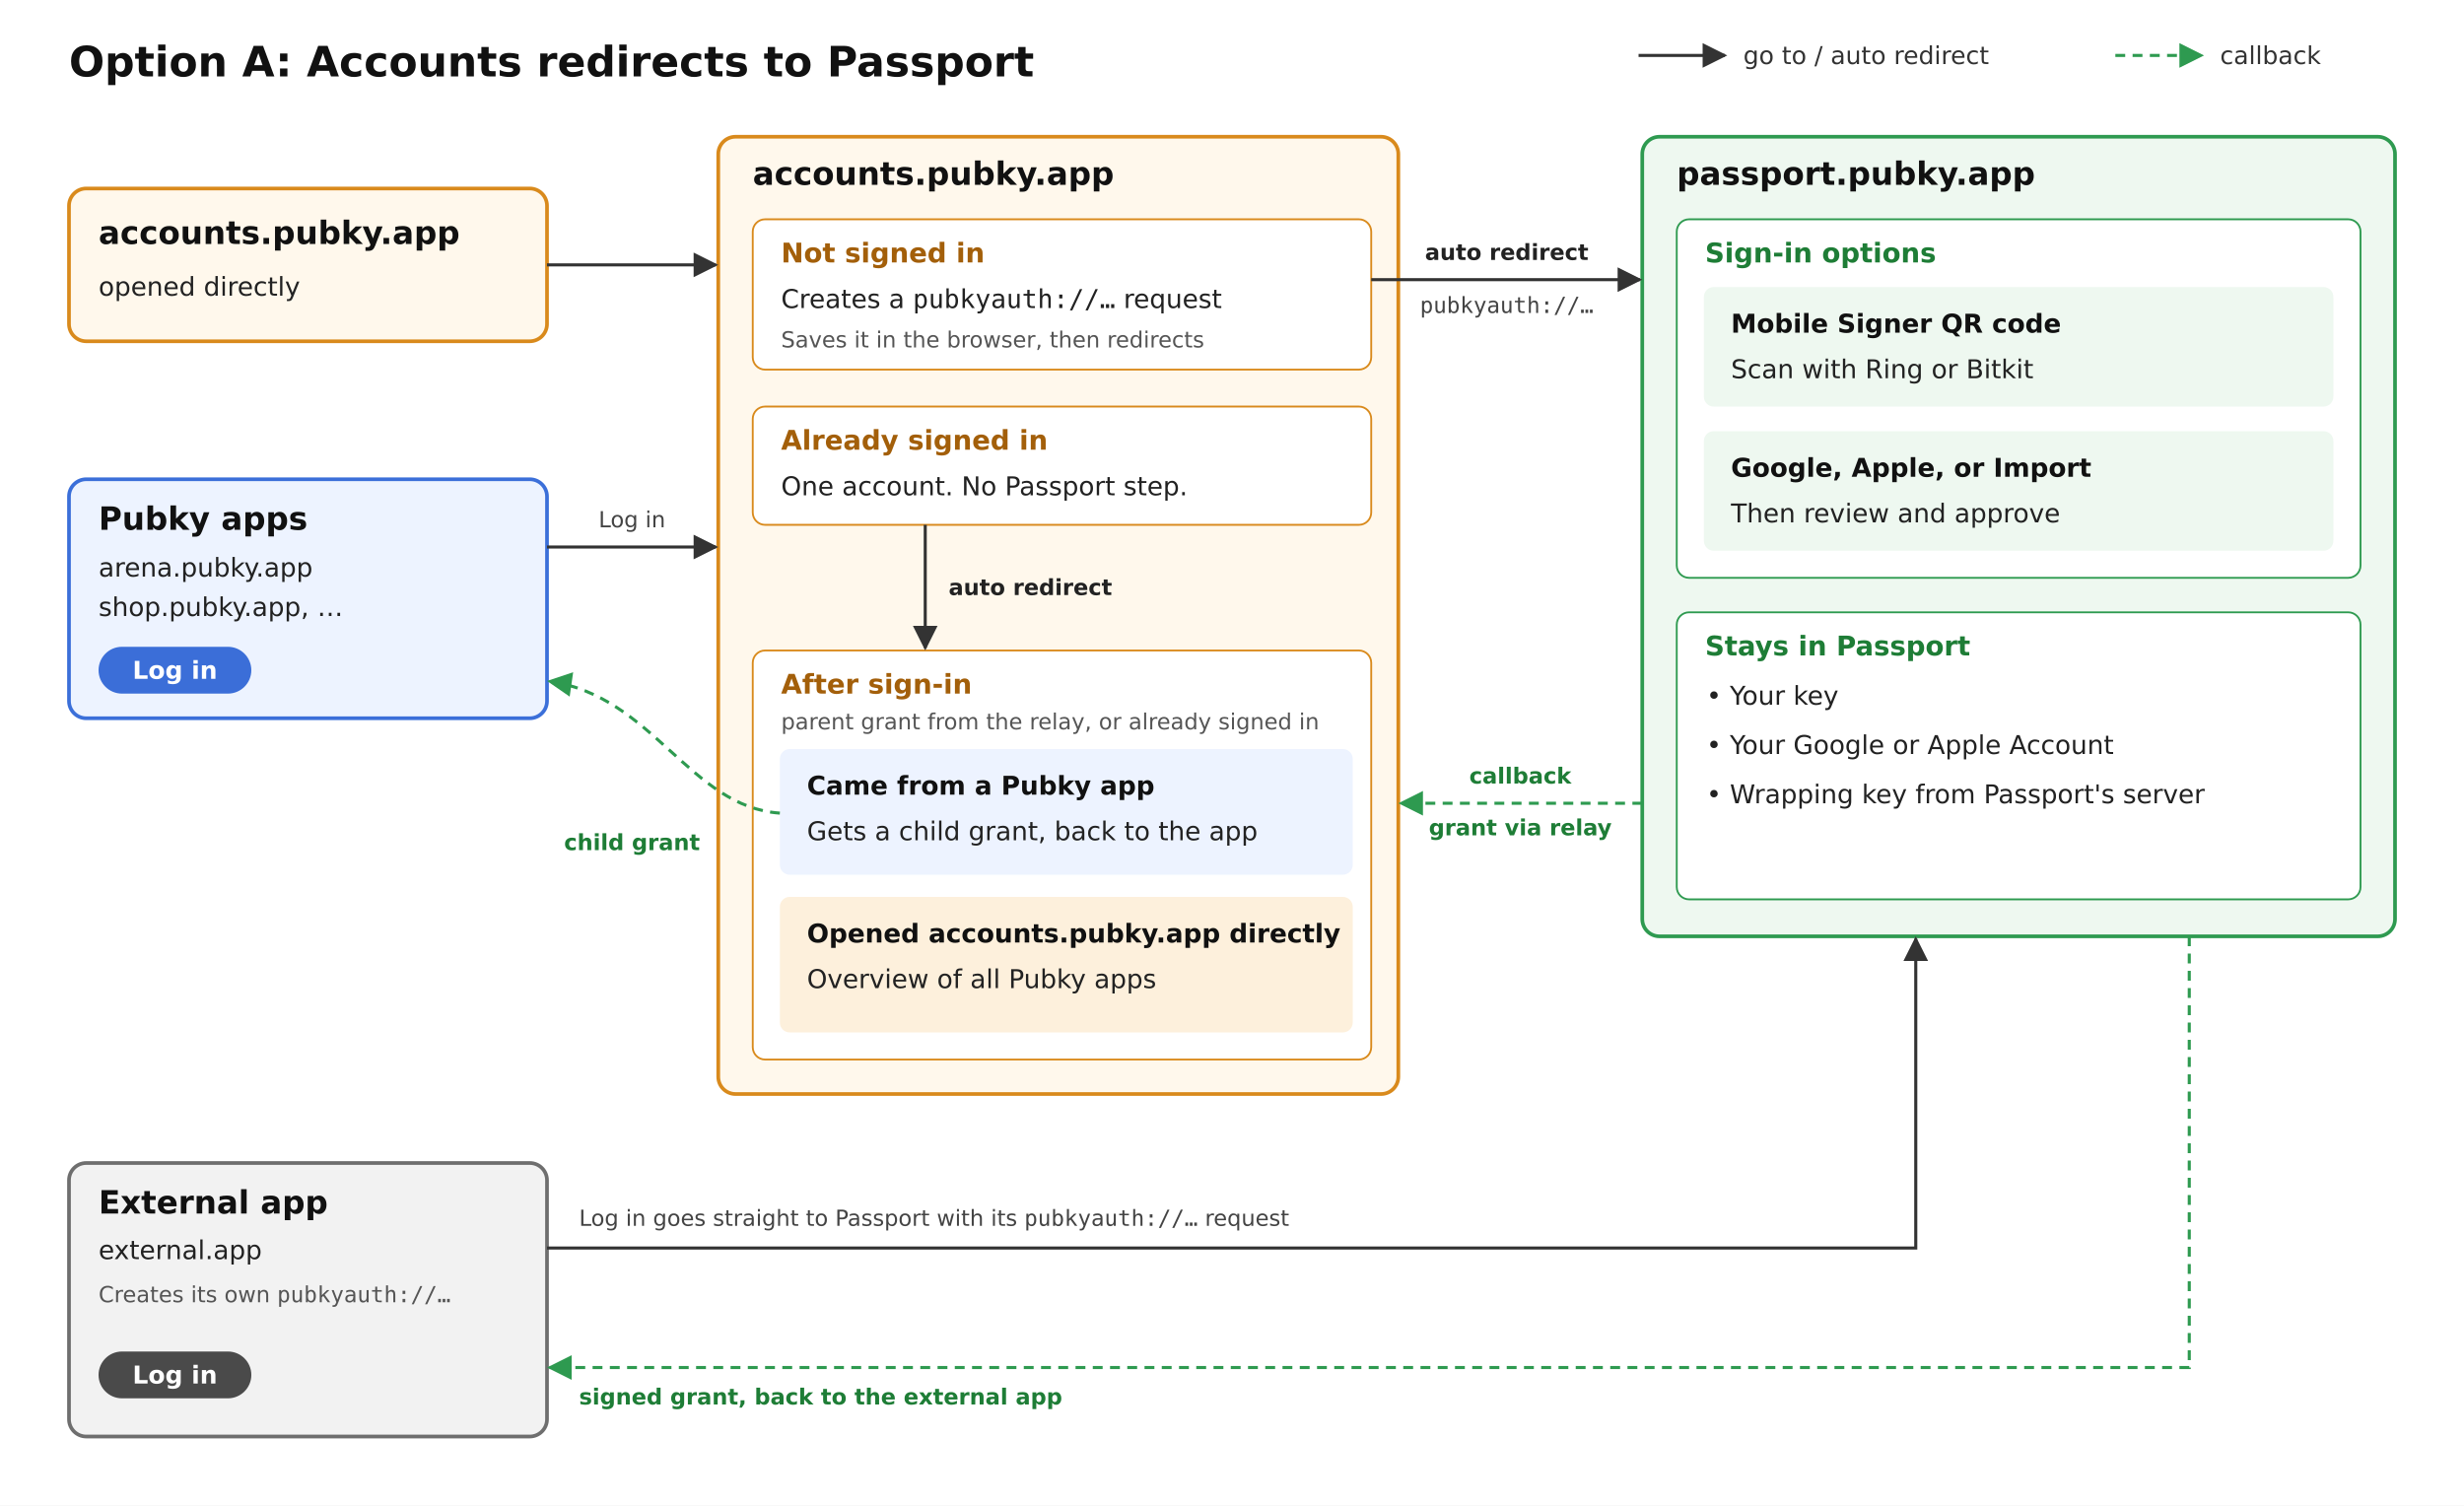
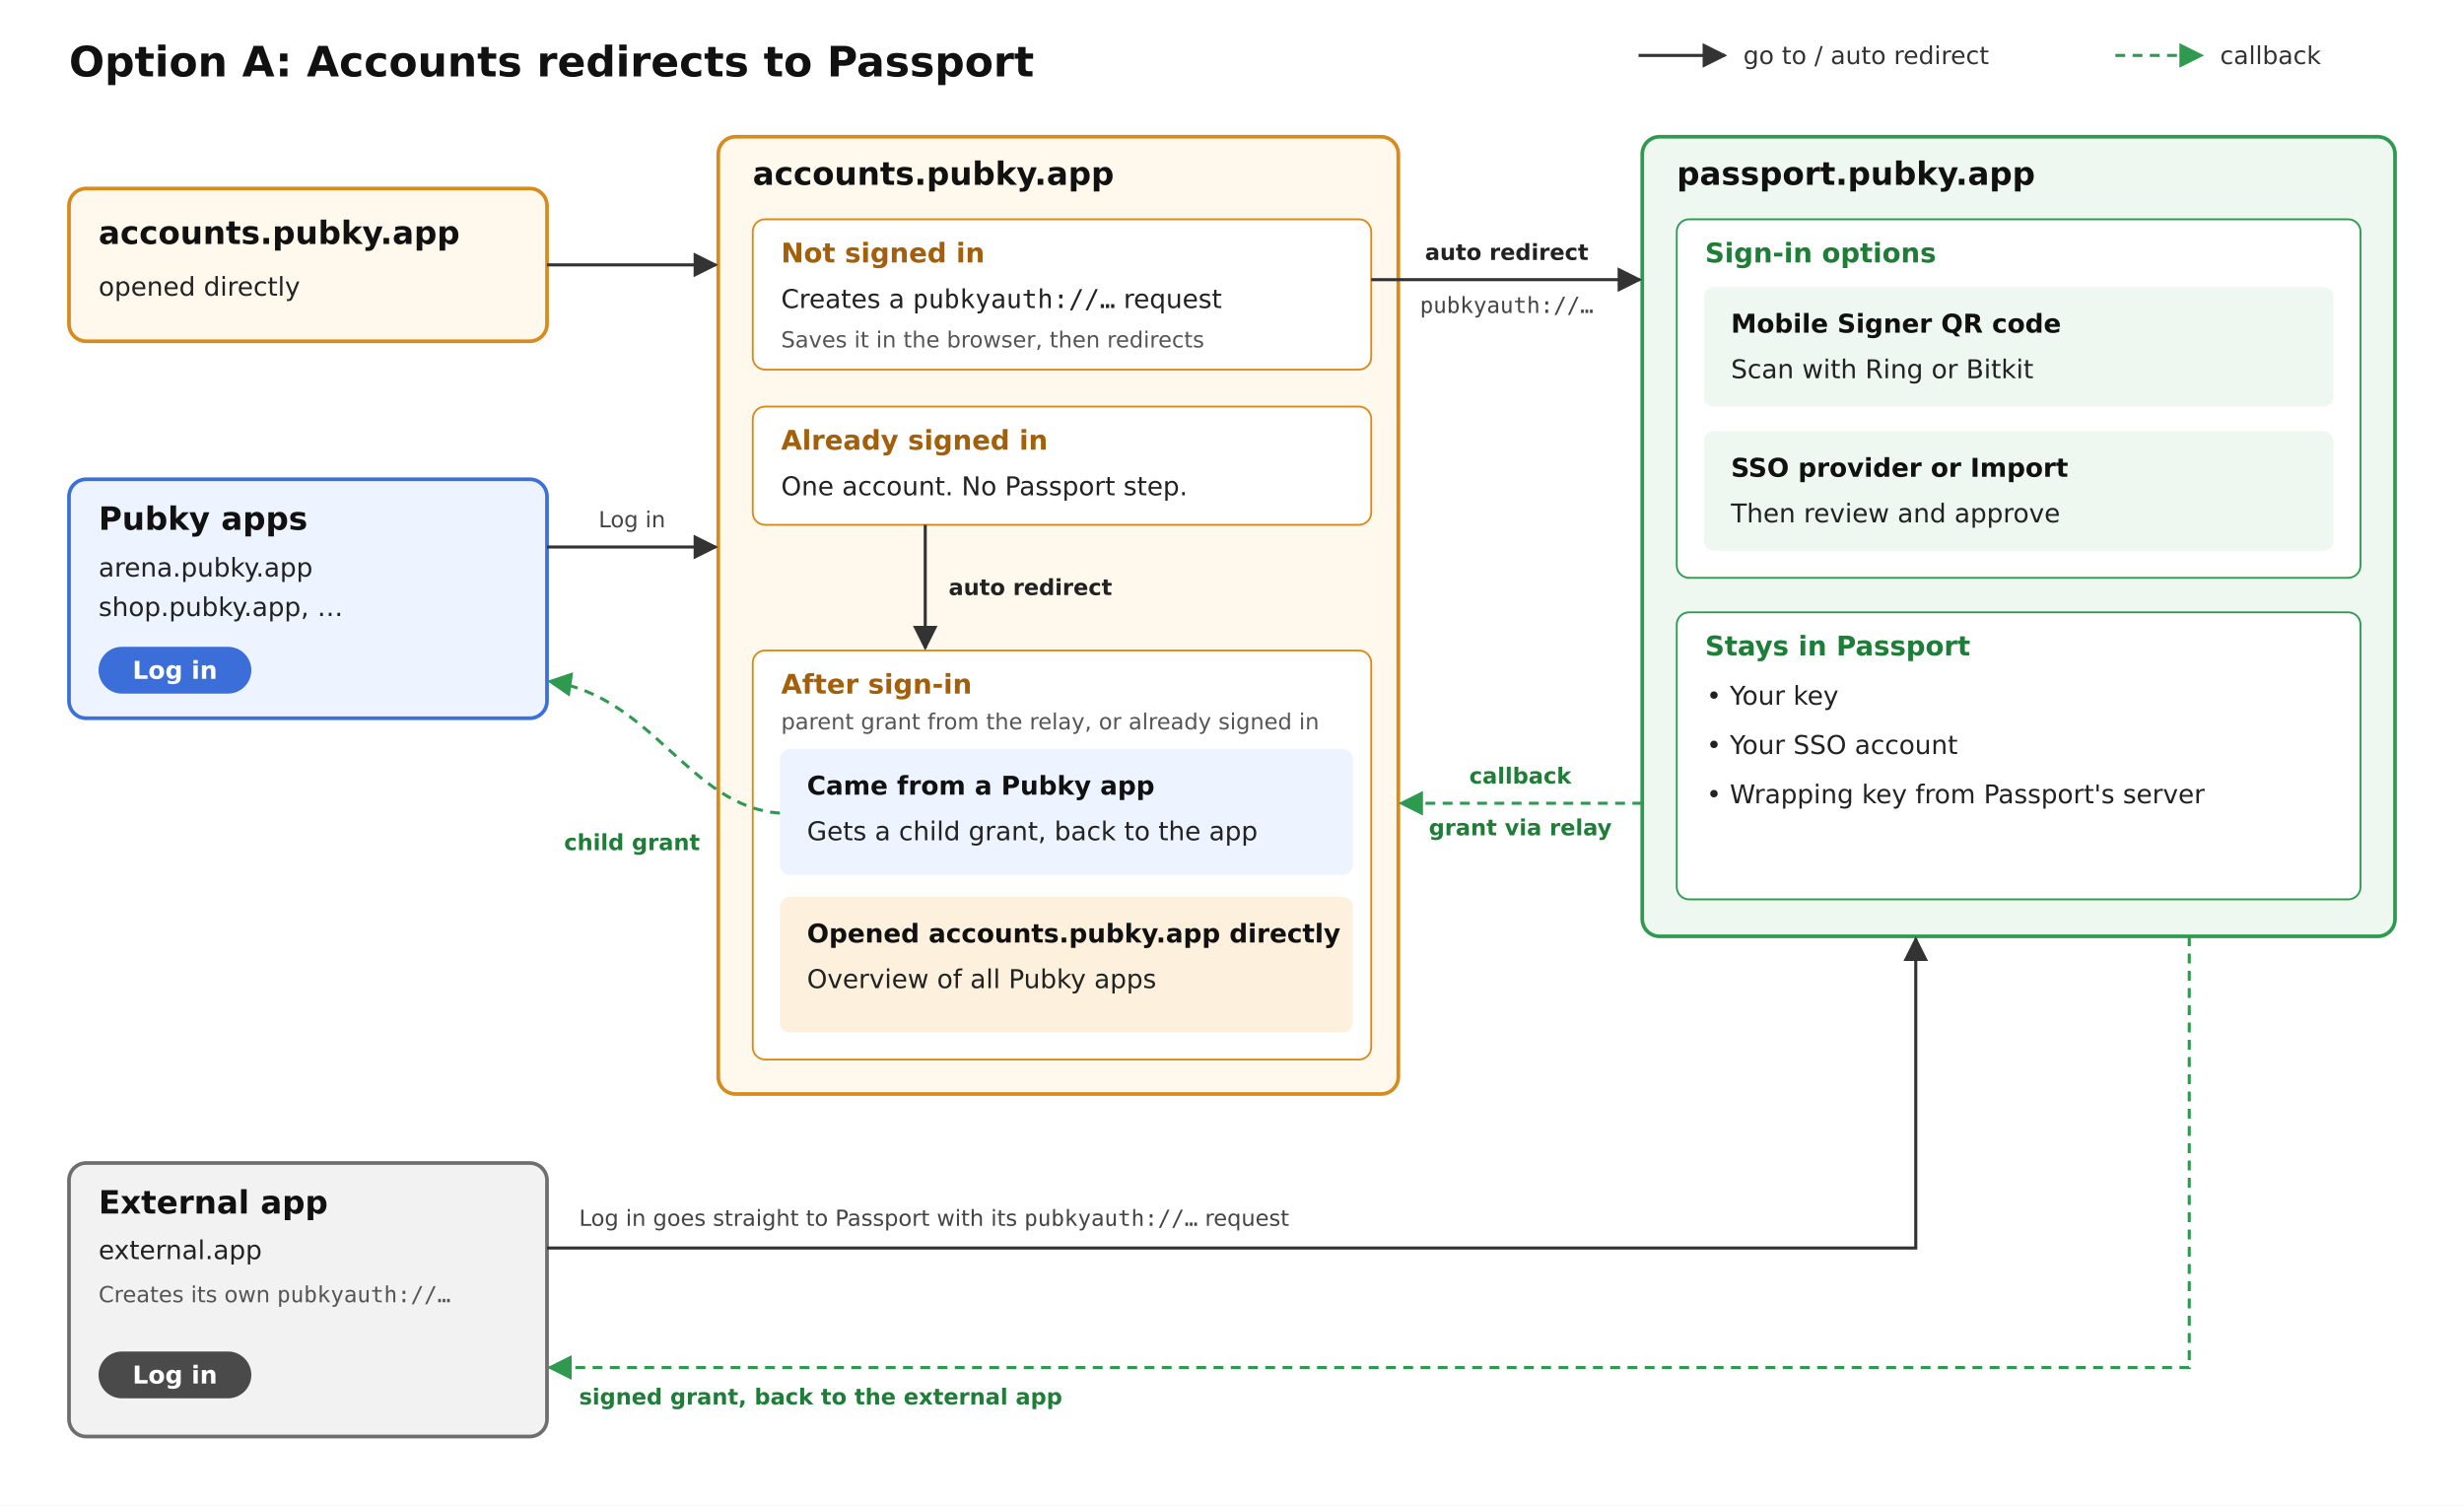
<svg xmlns="http://www.w3.org/2000/svg" viewBox="0 0 2000 1222" width="2000" height="1222" font-family="DejaVu Sans, Verdana, sans-serif">
  <defs>
    <marker id="dark" viewBox="0 0 10 10" refX="9" refY="5" markerWidth="8" markerHeight="8" orient="auto">
      <path d="M0,0 L10,5 L0,10 z" fill="#333" />
    </marker>
    <marker id="green" viewBox="0 0 10 10" refX="9" refY="5" markerWidth="8" markerHeight="8" orient="auto">
      <path d="M0,0 L10,5 L0,10 z" fill="#2E9A50" />
    </marker>
    <marker id="grey" viewBox="0 0 10 10" refX="9" refY="5" markerWidth="8" markerHeight="8" orient="auto">
      <path d="M0,0 L10,5 L0,10 z" fill="#888" />
    </marker>
    <style>
.solid{stroke:#333;stroke-width:2.5;fill:none;marker-end:url(#dark)}
.dash{stroke:#2E9A50;stroke-width:2.5;fill:none;stroke-dasharray:8 6;marker-end:url(#green)}
.opt{stroke:#888;stroke-width:2.5;fill:none;stroke-dasharray:8 6;marker-end:url(#grey)}
.title{font-weight:bold;font-size:34px;fill:#111}
.h{font-weight:bold;font-size:26px;fill:#111}
.ct{font-weight:bold;font-size:21px;fill:#111}
.b{font-size:21px;fill:#222}
.cap{font-size:18px;fill:#555}
.el{font-size:18px;fill:#444}
.elb{font-size:18px;fill:#222;font-weight:bold}
.eg{font-size:18px;fill:#1E7D36;font-weight:bold}
.lg{font-size:20px;fill:#333}
.btn{font-size:20px;fill:#fff;font-weight:bold}
.mono{font-family:"DejaVu Sans Mono",monospace}
</style>
  </defs>
  <rect width="2000" height="1222" fill="#fff" />
  <text x="56" y="62" class="title">Option A: Accounts redirects to Passport</text>
  <path class="solid" d="M1330,45 H1400" />
  <text x="1415" y="52" class="lg" text-anchor="start">go to / auto redirect</text>
  <path class="dash" d="M1717,45 H1787" />
  <text x="1802" y="52" class="lg" text-anchor="start">callback</text>
  <rect x="56" y="153" width="388" height="124" rx="14" fill="#FFF8EC" stroke="#D98A1C" stroke-width="3" />
  <text x="80" y="198" class="h" text-anchor="start">accounts.pubky.app</text>
  <text x="80" y="240" class="b" text-anchor="start">opened directly</text>
  <rect x="56" y="389" width="388" height="194" rx="14" fill="#EDF3FF" stroke="#3B6FD9" stroke-width="3" />
  <text x="80" y="430" class="h" text-anchor="start">Pubky apps</text>
  <text x="80" y="468" class="b" text-anchor="start">arena.pubky.app</text>
  <text x="80" y="500" class="b" text-anchor="start">shop.pubky.app, …</text>
  <rect x="80" y="525" width="124" height="38" rx="19" fill="#3B6ED8" />
  <text x="142" y="551" class="btn" text-anchor="middle">Log in</text>
  <rect x="56" y="944" width="388" height="222" rx="14" fill="#F2F2F2" stroke="#6E6E6E" stroke-width="3" />
  <text x="80" y="985" class="h" text-anchor="start">External app</text>
  <text x="80" y="1022" class="b" text-anchor="start">external.app</text>
  <text x="80" y="1057" class="cap" text-anchor="start">Creates its own <tspan class="mono">pubkyauth://…</tspan>
  </text>
  <rect x="80" y="1097" width="124" height="38" rx="19" fill="#4A4A4A" />
  <text x="142" y="1123" class="btn" text-anchor="middle">Log in</text>
  <rect x="583" y="111" width="552" height="777" rx="14" fill="#FFF8EC" stroke="#D98A1C" stroke-width="3" />
  <text x="611" y="150" class="h" text-anchor="start">accounts.pubky.app</text>
  <rect x="611" y="178" width="502" height="122" rx="10" fill="#fff" stroke="#D98A1C" stroke-width="1.5" />
  <text x="634" y="213" font-weight="bold" font-size="22" fill="#A35F0A">Not signed in</text>
  <text x="634" y="250" class="b" text-anchor="start">Creates a <tspan class="mono">pubkyauth://…</tspan> request</text>
  <text x="634" y="282" class="cap" text-anchor="start">Saves it in the browser, then redirects</text>
  <rect x="611" y="330" width="502" height="96" rx="10" fill="#fff" stroke="#D98A1C" stroke-width="1.5" />
  <text x="634" y="365" font-weight="bold" font-size="22" fill="#A35F0A">Already signed in</text>
  <text x="634" y="402" class="b" text-anchor="start">One account. No Passport step.</text>
  <rect x="611" y="528" width="502" height="332" rx="10" fill="#fff" stroke="#D98A1C" stroke-width="1.5" />
  <text x="634" y="563" font-weight="bold" font-size="22" fill="#A35F0A">After sign-in</text>
  <text x="634" y="592" class="cap" text-anchor="start">parent grant from the relay, or already signed in</text>
  <rect x="633" y="608" width="465" height="102" rx="8" fill="#EDF3FF" />
  <text x="655" y="645" class="ct" text-anchor="start">Came from a Pubky app</text>
  <text x="655" y="682" class="b" text-anchor="start">Gets a child grant, back to the app</text>
  <rect x="633" y="728" width="465" height="110" rx="8" fill="#FDF0DC" />
  <text x="655" y="765" class="ct" text-anchor="start">Opened accounts.pubky.app directly</text>
  <text x="655" y="802" class="b" text-anchor="start">Overview of all Pubky apps</text>
  <rect x="1333" y="111" width="611" height="649" rx="14" fill="#EEF8F0" stroke="#2E9A50" stroke-width="3" />
  <text x="1361" y="150" class="h" text-anchor="start">passport.pubky.app</text>
  <rect x="1361" y="178" width="555" height="291" rx="10" fill="#fff" stroke="#2E9A50" stroke-width="1.5" />
  <text x="1384" y="213" font-weight="bold" font-size="22" fill="#1E7D36">Sign-in options</text>
  <rect x="1383" y="233" width="511" height="97" rx="8" fill="#EEF8F0" />
  <text x="1405" y="270" class="ct" text-anchor="start">Mobile Signer QR code</text>
  <text x="1405" y="307" class="b" text-anchor="start">Scan with Ring or Bitkit</text>
  <rect x="1383" y="350" width="511" height="97" rx="8" fill="#EEF8F0" />
-   <text x="1405" y="387" class="ct" text-anchor="start">Google, Apple, or Import</text>
+   <text x="1405" y="387" class="ct" text-anchor="start">SSO provider or Import</text>
  <text x="1405" y="424" class="b" text-anchor="start">Then review and approve</text>
  <rect x="1361" y="497" width="555" height="233" rx="10" fill="#fff" stroke="#2E9A50" stroke-width="1.5" />
  <text x="1384" y="532" font-weight="bold" font-size="22" fill="#1E7D36">Stays in Passport</text>
  <text x="1385" y="572" class="b" text-anchor="start">• Your key</text>
-   <text x="1385" y="612" class="b" text-anchor="start">• Your Google or Apple Account</text>
+   <text x="1385" y="612" class="b" text-anchor="start">• Your SSO account</text>
  <text x="1385" y="652" class="b" text-anchor="start">• Wrapping key from Passport's server</text>
  <path class="solid" d="M444,215 H581" />
  <path class="solid" d="M444,444 H581" />
  <text x="513" y="428" class="el" text-anchor="middle">Log in</text>
  <path class="solid" d="M1113,227 H1331" />
  <text x="1223" y="211" class="elb" text-anchor="middle">auto redirect</text>
  <text x="1223" y="254" class="el mono" text-anchor="middle">
    <tspan class="mono">pubkyauth://…</tspan>
  </text>
  <path class="solid" d="M751,426 V526" />
  <text x="770" y="483" class="elb" text-anchor="start">auto redirect</text>
  <path class="dash" d="M1333,652 H1137" />
  <text x="1234" y="636" class="eg" text-anchor="middle">callback</text>
  <text x="1234" y="678" class="eg" text-anchor="middle">grant via relay</text>
  <path class="dash" d="M633,660 C560,655 530,565 446,553" />
  <text x="513" y="690" class="eg" text-anchor="middle">child grant</text>
  <path class="solid" d="M444,1013 H1555 V762" />
  <text x="470" y="995" class="el" text-anchor="start">Log in goes straight to Passport with its <tspan class="mono">pubkyauth://…</tspan> request</text>
  <path class="dash" d="M1777,760 V1110 H446" />
  <text x="470" y="1140" class="eg" text-anchor="start">signed grant, back to the external app</text>
</svg>
